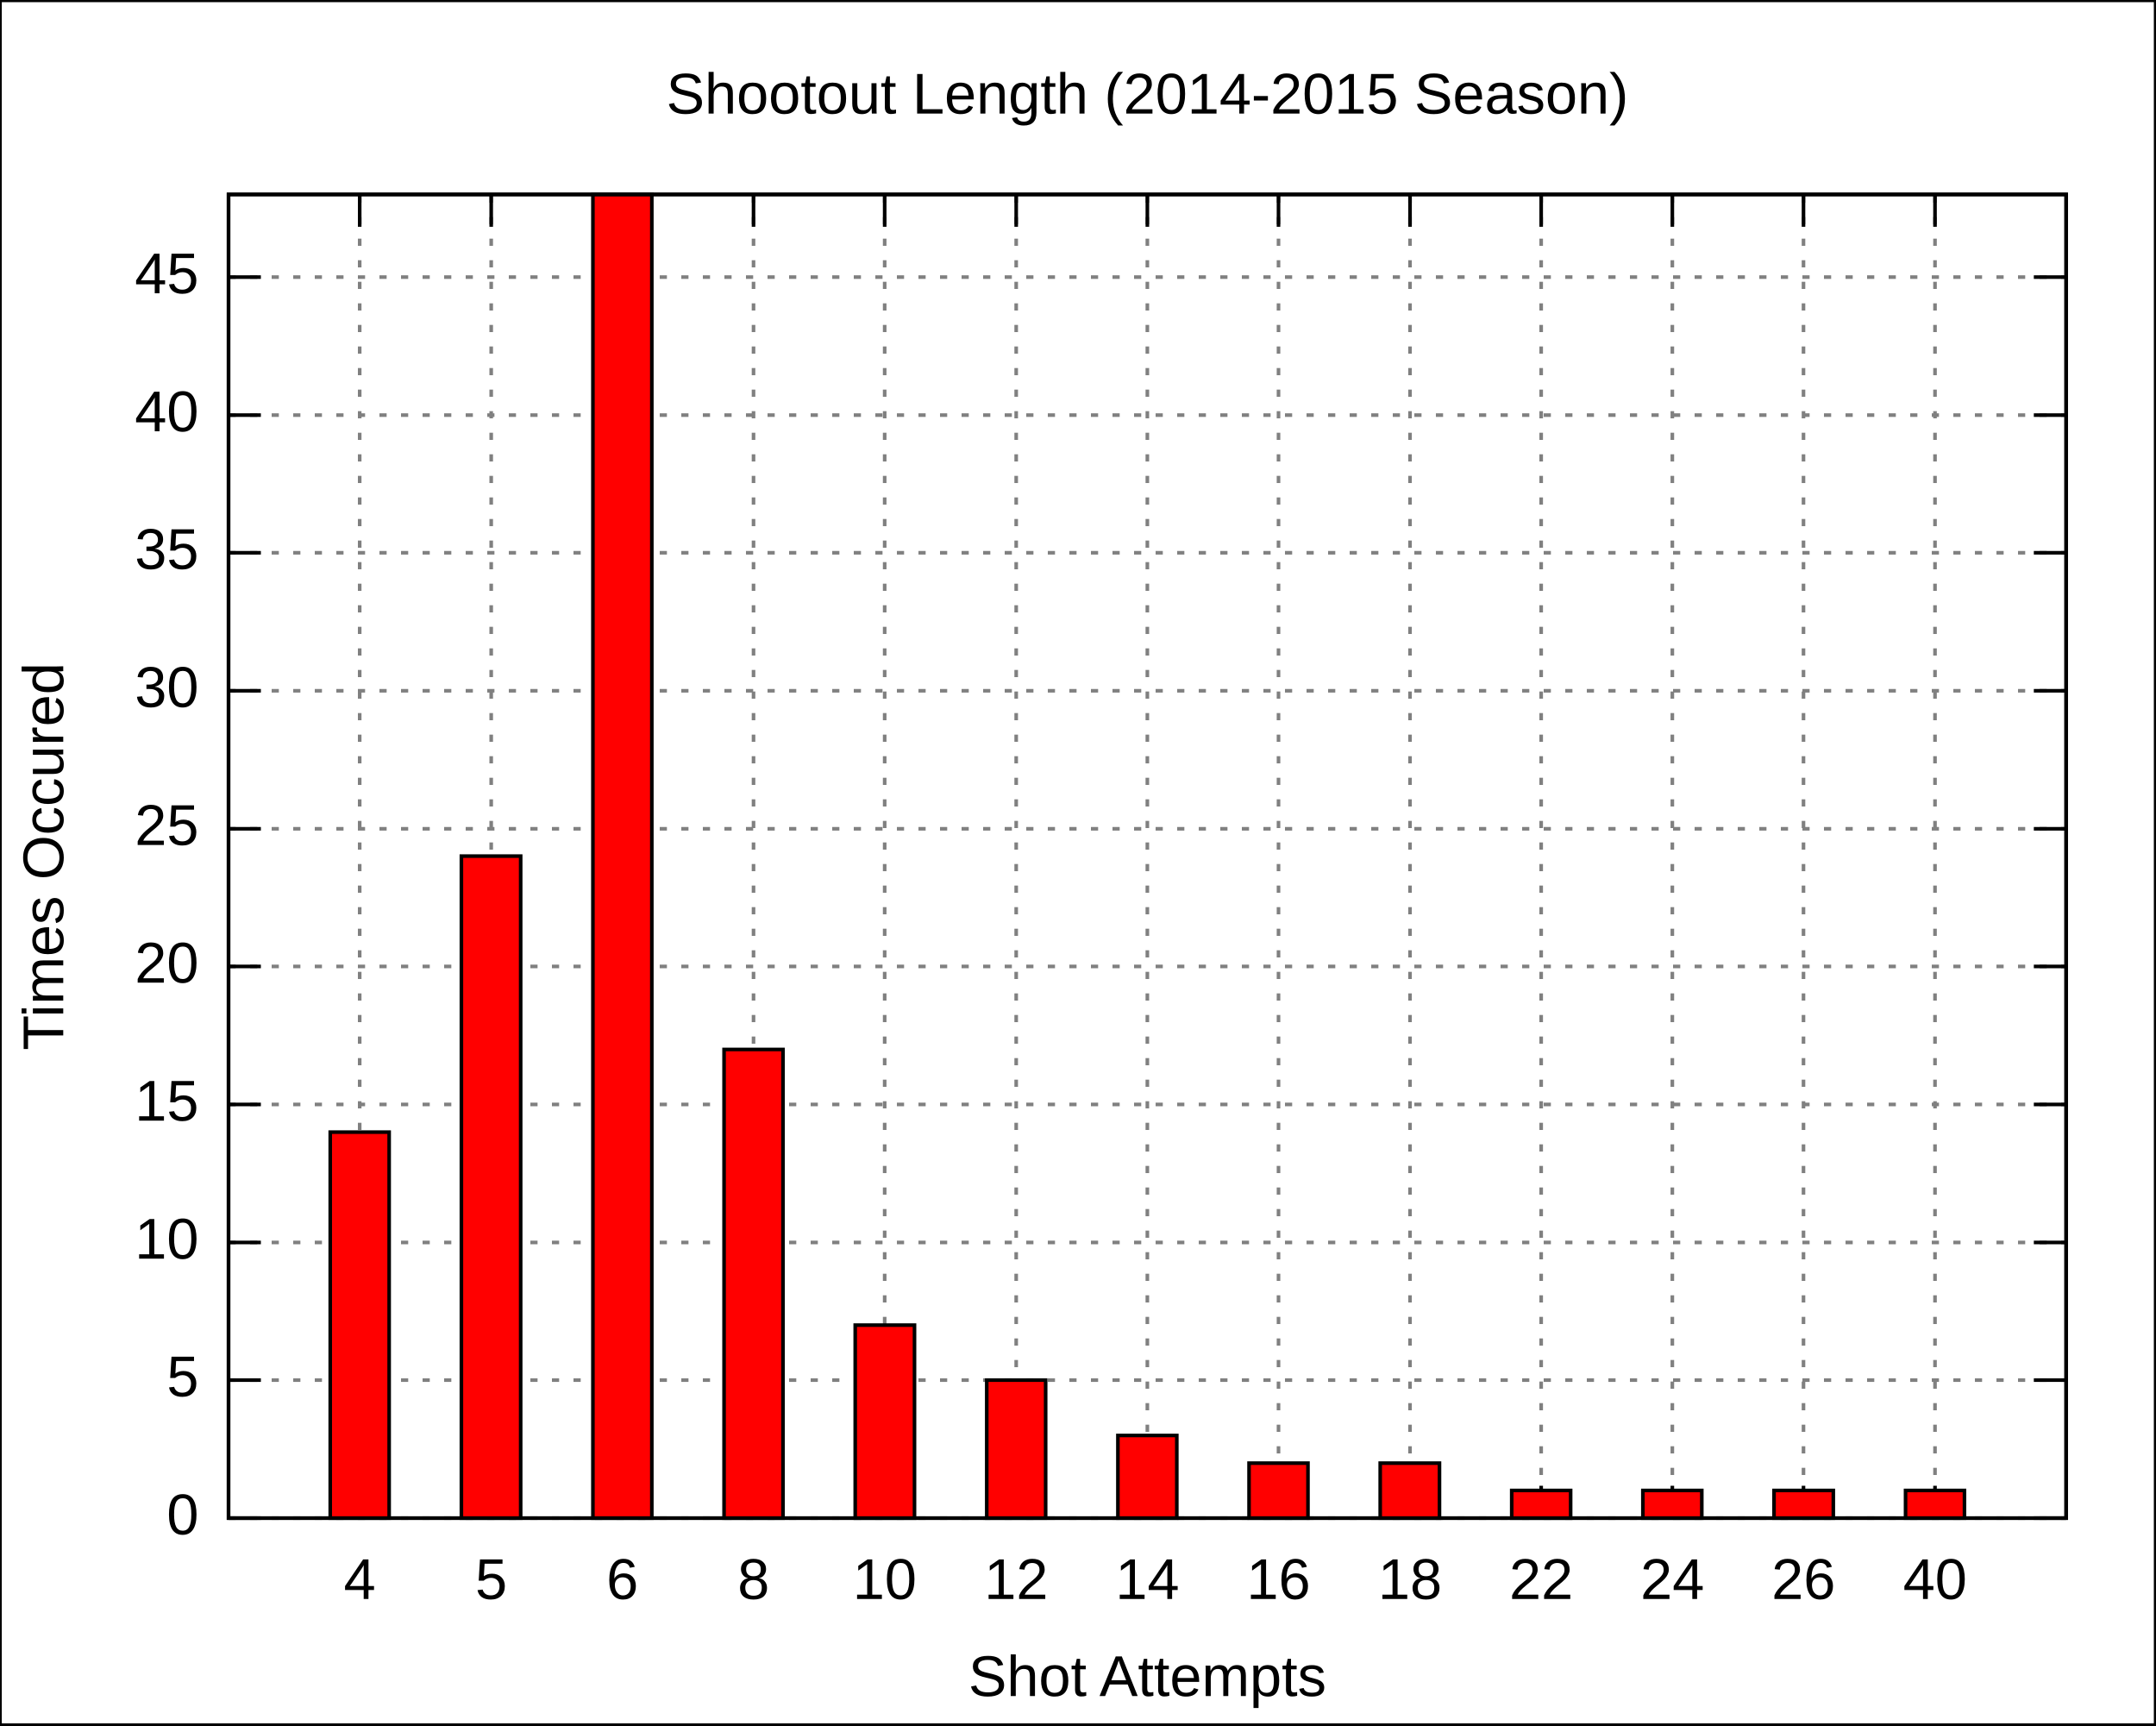
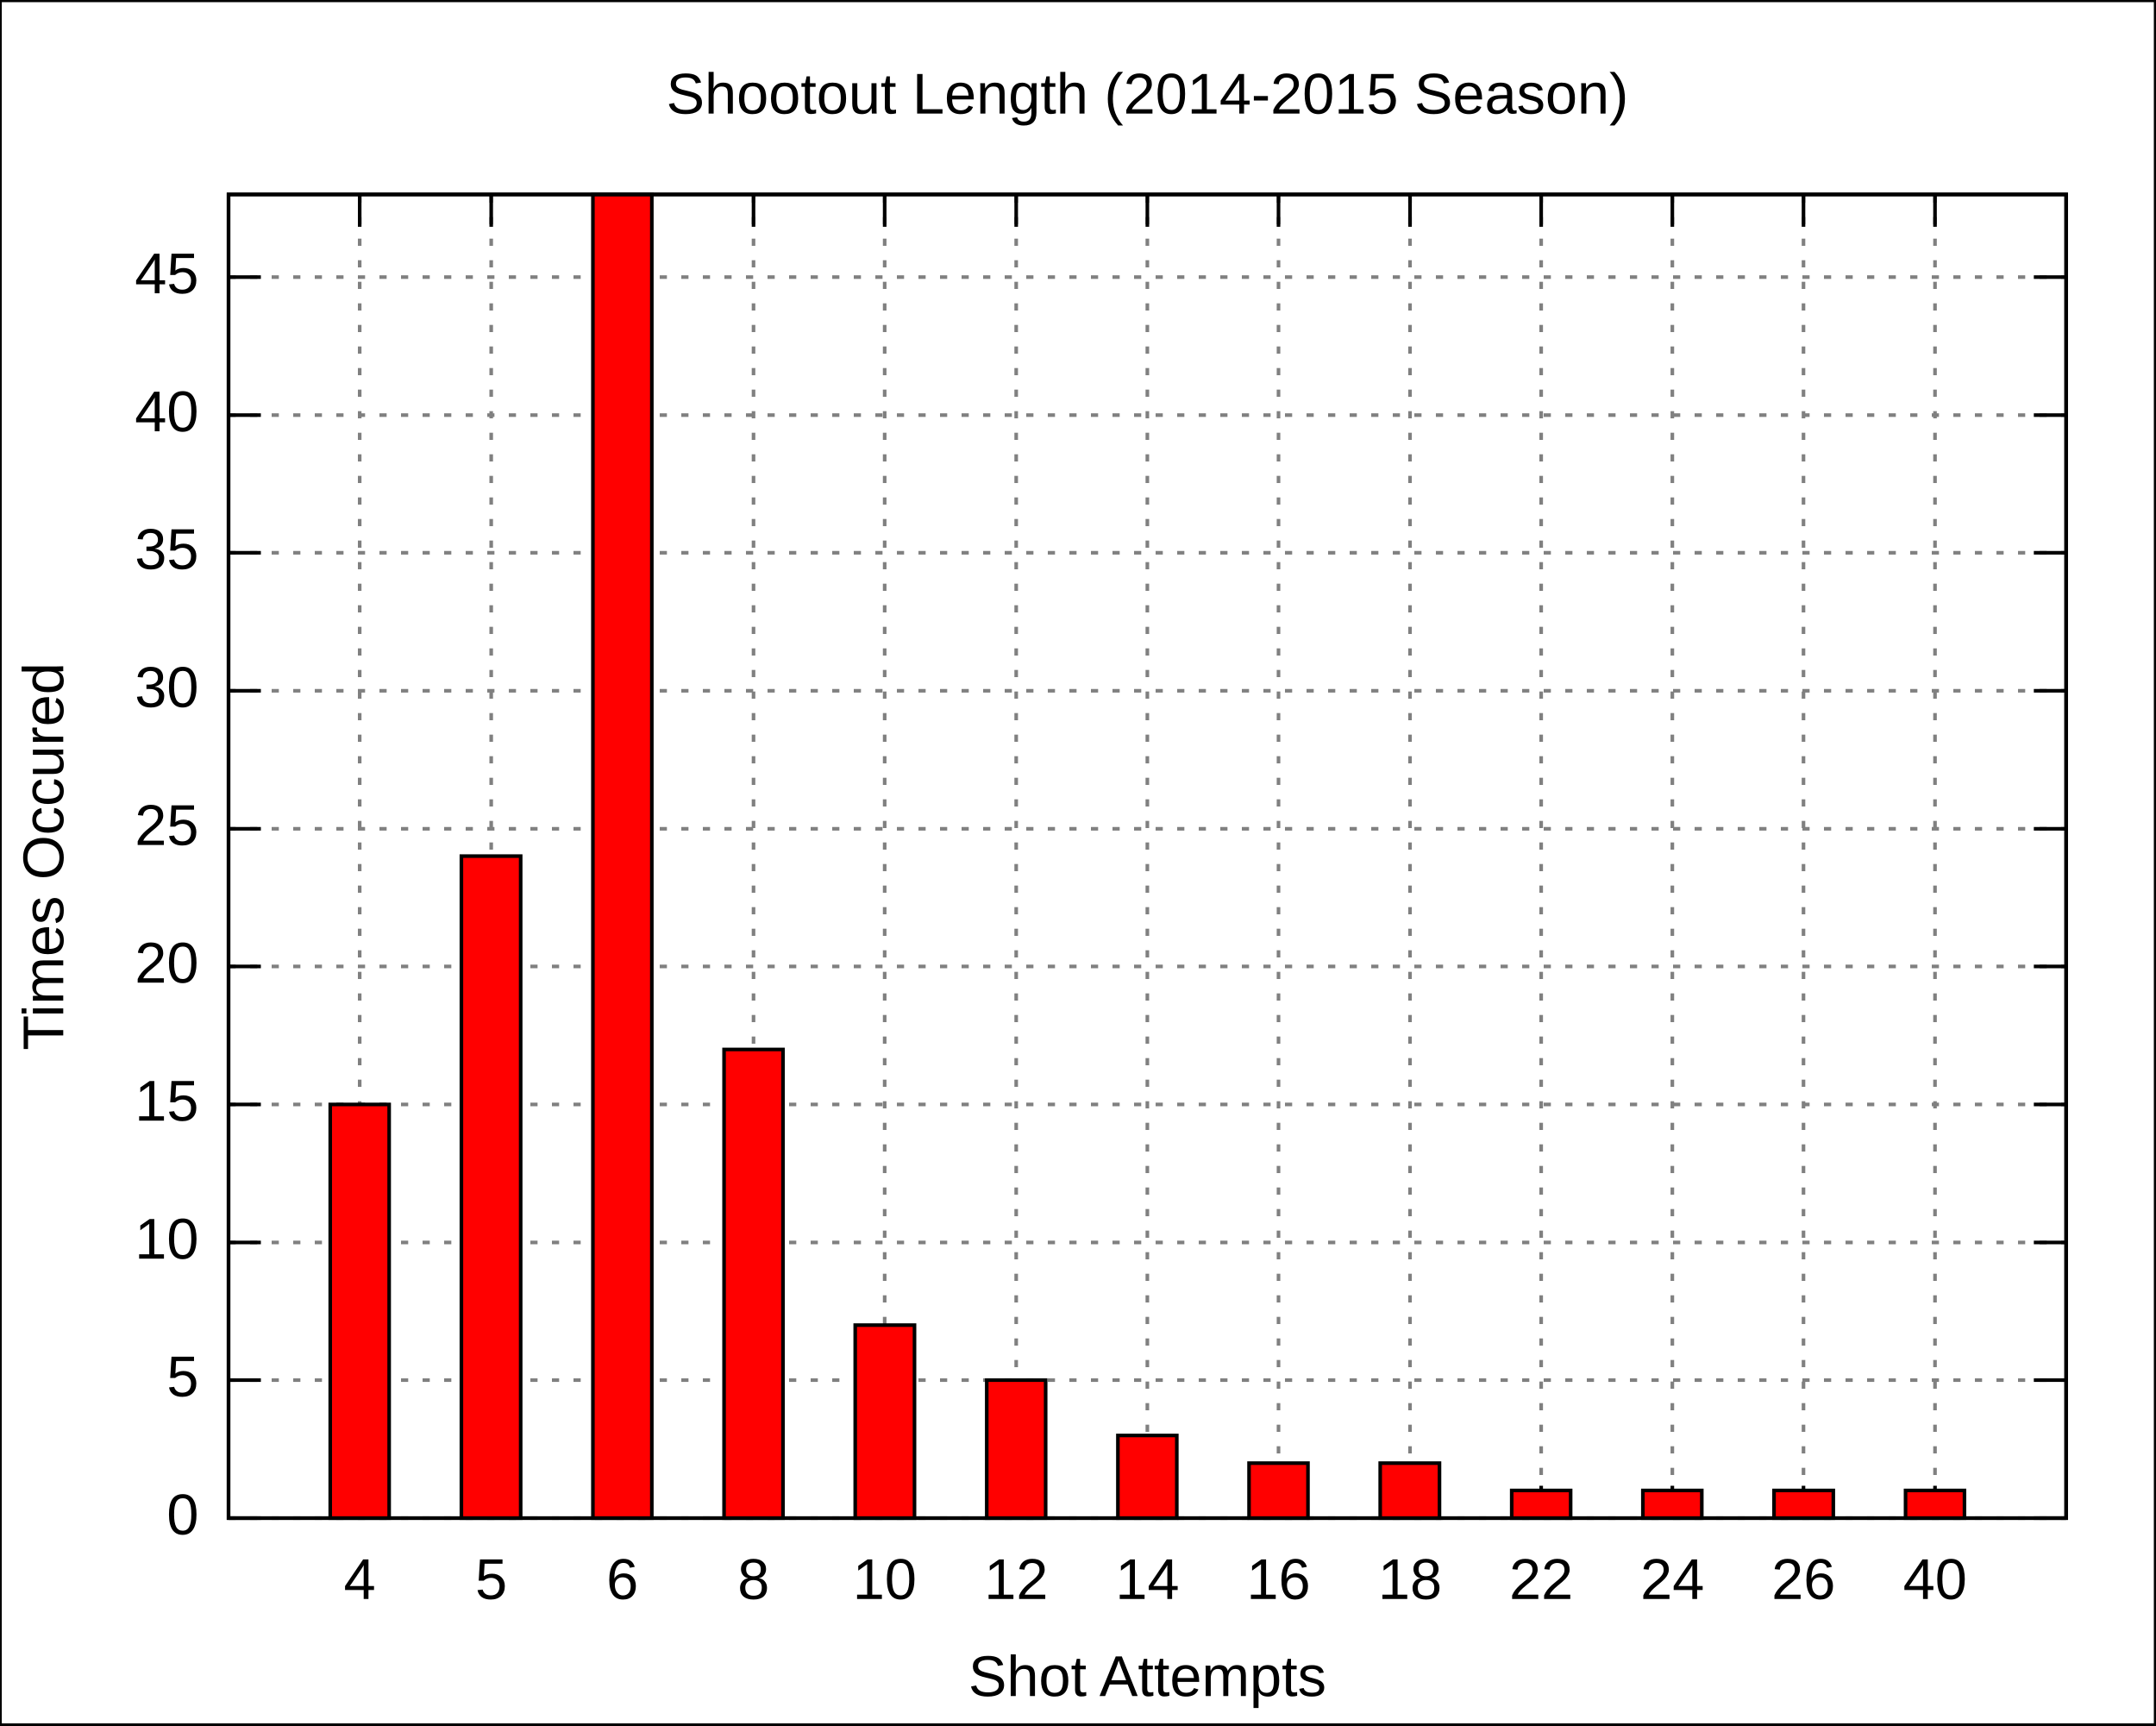
<svg xmlns="http://www.w3.org/2000/svg" xmlns:xlink="http://www.w3.org/1999/xlink" width="600" height="480" viewBox="0 0 600 480">
  <g id="gnuplot_canvas">
    <rect x="0" y="0" width="600" height="480" fill="none" />
    <defs>
      <circle id="gpDot" r="0.5" stroke-width="0.5" />
      <path id="gpPt0" stroke-width="0.222" stroke="currentColor" d="M-1,0 h2 M0,-1 v2" />
      <path id="gpPt1" stroke-width="0.222" stroke="currentColor" d="M-1,-1 L1,1 M1,-1 L-1,1" />
      <path id="gpPt2" stroke-width="0.222" stroke="currentColor" d="M-1,0 L1,0 M0,-1 L0,1 M-1,-1 L1,1 M-1,1 L1,-1" />
      <rect id="gpPt3" stroke-width="0.222" stroke="currentColor" x="-1" y="-1" width="2" height="2" />
      <rect id="gpPt4" stroke-width="0.222" stroke="currentColor" fill="currentColor" x="-1" y="-1" width="2" height="2" />
      <circle id="gpPt5" stroke-width="0.222" stroke="currentColor" cx="0" cy="0" r="1" />
      <use xlink:href="#gpPt5" id="gpPt6" fill="currentColor" stroke="none" />
      <path id="gpPt7" stroke-width="0.222" stroke="currentColor" d="M0,-1.33 L-1.33,0.67 L1.33,0.67 z" />
      <use xlink:href="#gpPt7" id="gpPt8" fill="currentColor" stroke="none" />
      <use xlink:href="#gpPt7" id="gpPt9" stroke="currentColor" transform="rotate(180)" />
      <use xlink:href="#gpPt9" id="gpPt10" fill="currentColor" stroke="none" />
      <use xlink:href="#gpPt3" id="gpPt11" stroke="currentColor" transform="rotate(45)" />
      <use xlink:href="#gpPt11" id="gpPt12" fill="currentColor" stroke="none" />
    </defs>
    <g style="fill:none; color:white; stroke:currentColor; stroke-width:1.00; stroke-linecap:butt; stroke-linejoin:miter">
</g>
    <g style="fill:none; color:black; stroke:currentColor; stroke-width:1.00; stroke-linecap:butt; stroke-linejoin:miter">
      <g style="stroke:none; shape-rendering:crispEdges">
        <polygon fill="rgb(255, 255, 255)" points="0.0,480.0 599.9,480.0 599.9,0.1 0.0,0.1 " />
      </g>
      <path stroke="black" d="M0.0,480.0 L0.0,0.1 L599.9,0.1 L599.9,480.0 L0.0,480.0  " />
    </g>
    <g style="fill:none; color:gray; stroke:currentColor; stroke-width:1.00; stroke-linecap:butt; stroke-linejoin:miter">
      <path stroke="gray" stroke-dasharray=" 2,4" class="gridline" d="M63.6,422.4 L575.0,422.4  " />
    </g>
    <g style="fill:none; color:black; stroke:currentColor; stroke-width:1.00; stroke-linecap:butt; stroke-linejoin:miter">
      <path stroke="black" d="M63.6,422.4 L72.6,422.4 M575.0,422.4 L566.0,422.4  " />
      <g transform="translate(55.3,426.9)" style="stroke:none; fill:black; font-family:Arial; font-size:12.00pt; text-anchor:end">
        <text> 0</text>
      </g>
    </g>
    <g style="fill:none; color:gray; stroke:currentColor; stroke-width:1.00; stroke-linecap:butt; stroke-linejoin:miter">
      <path stroke="gray" stroke-dasharray=" 2,4" class="gridline" d="M63.6,384.0 L575.0,384.0  " />
    </g>
    <g style="fill:none; color:black; stroke:currentColor; stroke-width:1.00; stroke-linecap:butt; stroke-linejoin:miter">
      <path stroke="black" d="M63.6,384.0 L72.6,384.0 M575.0,384.0 L566.0,384.0  " />
      <g transform="translate(55.3,388.5)" style="stroke:none; fill:black; font-family:Arial; font-size:12.00pt; text-anchor:end">
        <text> 5</text>
      </g>
    </g>
    <g style="fill:none; color:gray; stroke:currentColor; stroke-width:1.00; stroke-linecap:butt; stroke-linejoin:miter">
      <path stroke="gray" stroke-dasharray=" 2,4" class="gridline" d="M63.6,345.7 L575.0,345.7  " />
    </g>
    <g style="fill:none; color:black; stroke:currentColor; stroke-width:1.00; stroke-linecap:butt; stroke-linejoin:miter">
      <path stroke="black" d="M63.6,345.7 L72.6,345.7 M575.0,345.7 L566.0,345.7  " />
      <g transform="translate(55.3,350.2)" style="stroke:none; fill:black; font-family:Arial; font-size:12.00pt; text-anchor:end">
        <text> 10</text>
      </g>
    </g>
    <g style="fill:none; color:gray; stroke:currentColor; stroke-width:1.00; stroke-linecap:butt; stroke-linejoin:miter">
      <path stroke="gray" stroke-dasharray=" 2,4" class="gridline" d="M63.6,307.3 L575.0,307.3  " />
    </g>
    <g style="fill:none; color:black; stroke:currentColor; stroke-width:1.00; stroke-linecap:butt; stroke-linejoin:miter">
      <path stroke="black" d="M63.6,307.3 L72.6,307.3 M575.0,307.3 L566.0,307.3  " />
      <g transform="translate(55.3,311.8)" style="stroke:none; fill:black; font-family:Arial; font-size:12.00pt; text-anchor:end">
        <text> 15</text>
      </g>
    </g>
    <g style="fill:none; color:gray; stroke:currentColor; stroke-width:1.00; stroke-linecap:butt; stroke-linejoin:miter">
      <path stroke="gray" stroke-dasharray=" 2,4" class="gridline" d="M63.6,268.9 L575.0,268.9  " />
    </g>
    <g style="fill:none; color:black; stroke:currentColor; stroke-width:1.00; stroke-linecap:butt; stroke-linejoin:miter">
      <path stroke="black" d="M63.6,268.9 L72.6,268.9 M575.0,268.9 L566.0,268.9  " />
      <g transform="translate(55.3,273.4)" style="stroke:none; fill:black; font-family:Arial; font-size:12.00pt; text-anchor:end">
        <text> 20</text>
      </g>
    </g>
    <g style="fill:none; color:gray; stroke:currentColor; stroke-width:1.00; stroke-linecap:butt; stroke-linejoin:miter">
      <path stroke="gray" stroke-dasharray=" 2,4" class="gridline" d="M63.6,230.6 L575.0,230.6  " />
    </g>
    <g style="fill:none; color:black; stroke:currentColor; stroke-width:1.00; stroke-linecap:butt; stroke-linejoin:miter">
      <path stroke="black" d="M63.6,230.6 L72.6,230.6 M575.0,230.6 L566.0,230.6  " />
      <g transform="translate(55.3,235.1)" style="stroke:none; fill:black; font-family:Arial; font-size:12.00pt; text-anchor:end">
        <text> 25</text>
      </g>
    </g>
    <g style="fill:none; color:gray; stroke:currentColor; stroke-width:1.00; stroke-linecap:butt; stroke-linejoin:miter">
      <path stroke="gray" stroke-dasharray=" 2,4" class="gridline" d="M63.6,192.2 L575.0,192.2  " />
    </g>
    <g style="fill:none; color:black; stroke:currentColor; stroke-width:1.00; stroke-linecap:butt; stroke-linejoin:miter">
      <path stroke="black" d="M63.6,192.2 L72.6,192.2 M575.0,192.2 L566.0,192.2  " />
      <g transform="translate(55.3,196.7)" style="stroke:none; fill:black; font-family:Arial; font-size:12.00pt; text-anchor:end">
        <text> 30</text>
      </g>
    </g>
    <g style="fill:none; color:gray; stroke:currentColor; stroke-width:1.00; stroke-linecap:butt; stroke-linejoin:miter">
      <path stroke="gray" stroke-dasharray=" 2,4" class="gridline" d="M63.6,153.8 L575.0,153.8  " />
    </g>
    <g style="fill:none; color:black; stroke:currentColor; stroke-width:1.00; stroke-linecap:butt; stroke-linejoin:miter">
      <path stroke="black" d="M63.6,153.8 L72.6,153.8 M575.0,153.8 L566.0,153.8  " />
      <g transform="translate(55.3,158.3)" style="stroke:none; fill:black; font-family:Arial; font-size:12.00pt; text-anchor:end">
        <text> 35</text>
      </g>
    </g>
    <g style="fill:none; color:gray; stroke:currentColor; stroke-width:1.00; stroke-linecap:butt; stroke-linejoin:miter">
      <path stroke="gray" stroke-dasharray=" 2,4" class="gridline" d="M63.6,115.5 L575.0,115.5  " />
    </g>
    <g style="fill:none; color:black; stroke:currentColor; stroke-width:1.00; stroke-linecap:butt; stroke-linejoin:miter">
      <path stroke="black" d="M63.6,115.5 L72.6,115.5 M575.0,115.5 L566.0,115.5  " />
      <g transform="translate(55.3,120.0)" style="stroke:none; fill:black; font-family:Arial; font-size:12.00pt; text-anchor:end">
        <text> 40</text>
      </g>
    </g>
    <g style="fill:none; color:gray; stroke:currentColor; stroke-width:1.00; stroke-linecap:butt; stroke-linejoin:miter">
      <path stroke="gray" stroke-dasharray=" 2,4" class="gridline" d="M63.6,77.1 L575.0,77.1  " />
    </g>
    <g style="fill:none; color:black; stroke:currentColor; stroke-width:1.00; stroke-linecap:butt; stroke-linejoin:miter">
      <path stroke="black" d="M63.6,77.1 L72.6,77.1 M575.0,77.1 L566.0,77.1  " />
      <g transform="translate(55.3,81.6)" style="stroke:none; fill:black; font-family:Arial; font-size:12.00pt; text-anchor:end">
        <text> 45</text>
      </g>
    </g>
    <g style="fill:none; color:gray; stroke:currentColor; stroke-width:1.00; stroke-linecap:butt; stroke-linejoin:miter">
      <path stroke="gray" stroke-dasharray=" 2,4" class="gridline" d="M100.1,422.4 L100.1,54.1  " />
    </g>
    <g style="fill:none; color:black; stroke:currentColor; stroke-width:1.00; stroke-linecap:butt; stroke-linejoin:miter">
      <path stroke="black" d="M100.1,422.4 L100.1,413.4 M100.1,54.1 L100.1,63.1  " />
      <g transform="translate(100.1,444.9)" style="stroke:none; fill:black; font-family:Arial; font-size:12.00pt; text-anchor:middle">
        <text>4</text>
      </g>
    </g>
    <g style="fill:none; color:gray; stroke:currentColor; stroke-width:1.00; stroke-linecap:butt; stroke-linejoin:miter">
      <path stroke="gray" stroke-dasharray=" 2,4" class="gridline" d="M136.7,422.4 L136.7,54.1  " />
    </g>
    <g style="fill:none; color:black; stroke:currentColor; stroke-width:1.00; stroke-linecap:butt; stroke-linejoin:miter">
      <path stroke="black" d="M136.7,422.4 L136.7,413.4 M136.7,54.1 L136.7,63.1  " />
      <g transform="translate(136.7,444.9)" style="stroke:none; fill:black; font-family:Arial; font-size:12.00pt; text-anchor:middle">
        <text>5</text>
      </g>
    </g>
    <g style="fill:none; color:gray; stroke:currentColor; stroke-width:1.00; stroke-linecap:butt; stroke-linejoin:miter">
      <path stroke="gray" stroke-dasharray=" 2,4" class="gridline" d="M173.2,422.4 L173.2,54.1  " />
    </g>
    <g style="fill:none; color:black; stroke:currentColor; stroke-width:1.00; stroke-linecap:butt; stroke-linejoin:miter">
      <path stroke="black" d="M173.2,422.4 L173.2,413.4 M173.2,54.1 L173.2,63.1  " />
      <g transform="translate(173.2,444.9)" style="stroke:none; fill:black; font-family:Arial; font-size:12.00pt; text-anchor:middle">
        <text>6</text>
      </g>
    </g>
    <g style="fill:none; color:gray; stroke:currentColor; stroke-width:1.00; stroke-linecap:butt; stroke-linejoin:miter">
      <path stroke="gray" stroke-dasharray=" 2,4" class="gridline" d="M209.7,422.4 L209.7,54.1  " />
    </g>
    <g style="fill:none; color:black; stroke:currentColor; stroke-width:1.00; stroke-linecap:butt; stroke-linejoin:miter">
      <path stroke="black" d="M209.7,422.4 L209.7,413.4 M209.7,54.1 L209.7,63.1  " />
      <g transform="translate(209.7,444.9)" style="stroke:none; fill:black; font-family:Arial; font-size:12.00pt; text-anchor:middle">
        <text>8</text>
      </g>
    </g>
    <g style="fill:none; color:gray; stroke:currentColor; stroke-width:1.00; stroke-linecap:butt; stroke-linejoin:miter">
      <path stroke="gray" stroke-dasharray=" 2,4" class="gridline" d="M246.2,422.4 L246.2,54.1  " />
    </g>
    <g style="fill:none; color:black; stroke:currentColor; stroke-width:1.00; stroke-linecap:butt; stroke-linejoin:miter">
      <path stroke="black" d="M246.2,422.4 L246.2,413.4 M246.2,54.1 L246.2,63.1  " />
      <g transform="translate(246.2,444.9)" style="stroke:none; fill:black; font-family:Arial; font-size:12.00pt; text-anchor:middle">
        <text>10</text>
      </g>
    </g>
    <g style="fill:none; color:gray; stroke:currentColor; stroke-width:1.00; stroke-linecap:butt; stroke-linejoin:miter">
      <path stroke="gray" stroke-dasharray=" 2,4" class="gridline" d="M282.8,422.4 L282.8,54.1  " />
    </g>
    <g style="fill:none; color:black; stroke:currentColor; stroke-width:1.00; stroke-linecap:butt; stroke-linejoin:miter">
      <path stroke="black" d="M282.8,422.4 L282.8,413.4 M282.8,54.1 L282.8,63.1  " />
      <g transform="translate(282.8,444.9)" style="stroke:none; fill:black; font-family:Arial; font-size:12.00pt; text-anchor:middle">
        <text>12</text>
      </g>
    </g>
    <g style="fill:none; color:gray; stroke:currentColor; stroke-width:1.00; stroke-linecap:butt; stroke-linejoin:miter">
      <path stroke="gray" stroke-dasharray=" 2,4" class="gridline" d="M319.3,422.4 L319.3,54.1  " />
    </g>
    <g style="fill:none; color:black; stroke:currentColor; stroke-width:1.00; stroke-linecap:butt; stroke-linejoin:miter">
      <path stroke="black" d="M319.3,422.4 L319.3,413.4 M319.3,54.1 L319.3,63.1  " />
      <g transform="translate(319.3,444.9)" style="stroke:none; fill:black; font-family:Arial; font-size:12.00pt; text-anchor:middle">
        <text>14</text>
      </g>
    </g>
    <g style="fill:none; color:gray; stroke:currentColor; stroke-width:1.00; stroke-linecap:butt; stroke-linejoin:miter">
      <path stroke="gray" stroke-dasharray=" 2,4" class="gridline" d="M355.8,422.4 L355.8,54.1  " />
    </g>
    <g style="fill:none; color:black; stroke:currentColor; stroke-width:1.00; stroke-linecap:butt; stroke-linejoin:miter">
      <path stroke="black" d="M355.8,422.4 L355.8,413.4 M355.8,54.1 L355.8,63.1  " />
      <g transform="translate(355.8,444.9)" style="stroke:none; fill:black; font-family:Arial; font-size:12.00pt; text-anchor:middle">
        <text>16</text>
      </g>
    </g>
    <g style="fill:none; color:gray; stroke:currentColor; stroke-width:1.00; stroke-linecap:butt; stroke-linejoin:miter">
      <path stroke="gray" stroke-dasharray=" 2,4" class="gridline" d="M392.4,422.4 L392.4,54.1  " />
    </g>
    <g style="fill:none; color:black; stroke:currentColor; stroke-width:1.00; stroke-linecap:butt; stroke-linejoin:miter">
      <path stroke="black" d="M392.4,422.4 L392.4,413.4 M392.4,54.1 L392.4,63.1  " />
      <g transform="translate(392.4,444.9)" style="stroke:none; fill:black; font-family:Arial; font-size:12.00pt; text-anchor:middle">
        <text>18</text>
      </g>
    </g>
    <g style="fill:none; color:gray; stroke:currentColor; stroke-width:1.00; stroke-linecap:butt; stroke-linejoin:miter">
      <path stroke="gray" stroke-dasharray=" 2,4" class="gridline" d="M428.9,422.4 L428.9,54.1  " />
    </g>
    <g style="fill:none; color:black; stroke:currentColor; stroke-width:1.00; stroke-linecap:butt; stroke-linejoin:miter">
      <path stroke="black" d="M428.9,422.4 L428.9,413.4 M428.9,54.1 L428.9,63.1  " />
      <g transform="translate(428.9,444.9)" style="stroke:none; fill:black; font-family:Arial; font-size:12.00pt; text-anchor:middle">
        <text>22</text>
      </g>
    </g>
    <g style="fill:none; color:gray; stroke:currentColor; stroke-width:1.00; stroke-linecap:butt; stroke-linejoin:miter">
      <path stroke="gray" stroke-dasharray=" 2,4" class="gridline" d="M465.4,422.4 L465.4,54.1  " />
    </g>
    <g style="fill:none; color:black; stroke:currentColor; stroke-width:1.00; stroke-linecap:butt; stroke-linejoin:miter">
      <path stroke="black" d="M465.4,422.4 L465.4,413.4 M465.4,54.1 L465.4,63.1  " />
      <g transform="translate(465.4,444.9)" style="stroke:none; fill:black; font-family:Arial; font-size:12.00pt; text-anchor:middle">
        <text>24</text>
      </g>
    </g>
    <g style="fill:none; color:gray; stroke:currentColor; stroke-width:1.00; stroke-linecap:butt; stroke-linejoin:miter">
      <path stroke="gray" stroke-dasharray=" 2,4" class="gridline" d="M501.9,422.4 L501.9,54.1  " />
    </g>
    <g style="fill:none; color:black; stroke:currentColor; stroke-width:1.00; stroke-linecap:butt; stroke-linejoin:miter">
      <path stroke="black" d="M501.9,422.4 L501.9,413.4 M501.9,54.1 L501.9,63.1  " />
      <g transform="translate(501.9,444.9)" style="stroke:none; fill:black; font-family:Arial; font-size:12.00pt; text-anchor:middle">
        <text>26</text>
      </g>
    </g>
    <g style="fill:none; color:gray; stroke:currentColor; stroke-width:1.00; stroke-linecap:butt; stroke-linejoin:miter">
      <path stroke="gray" stroke-dasharray=" 2,4" class="gridline" d="M538.5,422.4 L538.5,54.1  " />
    </g>
    <g style="fill:none; color:black; stroke:currentColor; stroke-width:1.00; stroke-linecap:butt; stroke-linejoin:miter">
      <path stroke="black" d="M538.5,422.4 L538.5,413.4 M538.5,54.1 L538.5,63.1  " />
      <g transform="translate(538.5,444.9)" style="stroke:none; fill:black; font-family:Arial; font-size:12.00pt; text-anchor:middle">
        <text>40</text>
      </g>
      <path stroke="black" d="M63.6,54.1 L63.6,422.4 L575.0,422.4 L575.0,54.1 L63.6,54.1 Z  " />
      <g transform="translate(17.6,238.3) rotate(270)" style="stroke:none; fill:black; font-family:Arial; font-size:12.00pt; text-anchor:middle">
        <text>Times Occured</text>
      </g>
      <g transform="translate(319.3,471.9)" style="stroke:none; fill:black; font-family:Arial; font-size:12.00pt; text-anchor:middle">
        <text>Shot Attempts</text>
      </g>
      <g transform="translate(319.3,31.6)" style="stroke:none; fill:black; font-family:Arial; font-size:12.00pt; text-anchor:middle">
        <text>Shootout Length (2014-2015 Season)</text>
      </g>
    </g>
    <g id="gnuplot_plot_1">
      <g style="fill:none; color:red; stroke:currentColor; stroke-width:1.00; stroke-linecap:butt; stroke-linejoin:miter">
        <g style="stroke:none; shape-rendering:crispEdges">
-           <polygon fill="red" points="91.9,422.4 108.4,422.4 108.4,314.9 91.9,314.9 " />
-         </g>
-         <path stroke="black" d="M91.9,422.4 L91.9,315.0 L108.3,315.0 L108.3,422.4 L91.9,422.4 Z  " />
+           <polygon fill="red" points="91.9,422.4 108.4,422.4 108.4,307.2 91.9,307.2 " />
+         </g>
+         <path stroke="black" d="M91.9,422.4 L91.9,307.3 L108.3,307.3 L108.3,422.4 L91.9,422.4 Z  " />
        <g style="stroke:none; shape-rendering:crispEdges">
          <polygon fill="currentColor" points="128.4,422.4 145.0,422.4 145.0,238.1 128.4,238.1 " />
        </g>
        <path stroke="black" d="M128.4,422.4 L128.4,238.2 L144.9,238.2 L144.9,422.4 L128.4,422.4 Z  " />
        <g style="stroke:none; shape-rendering:crispEdges">
          <polygon fill="currentColor" points="165.0,422.4 181.5,422.4 181.5,54.0 165.0,54.0 " />
        </g>
        <path stroke="black" d="M165.0,422.4 L165.0,54.1 L181.4,54.1 L181.4,422.4 L165.0,422.4 Z  " />
        <g style="stroke:none; shape-rendering:crispEdges">
          <polygon fill="currentColor" points="201.5,422.4 218.0,422.4 218.0,291.9 201.5,291.9 " />
        </g>
        <path stroke="black" d="M201.5,422.4 L201.5,292.0 L217.9,292.0 L217.9,422.4 L201.5,422.4 Z  " />
        <g style="stroke:none; shape-rendering:crispEdges">
          <polygon fill="currentColor" points="238.0,422.4 254.6,422.4 254.6,368.6 238.0,368.6 " />
        </g>
        <path stroke="black" d="M238.0,422.4 L238.0,368.7 L254.5,368.7 L254.5,422.4 L238.0,422.4 Z  " />
        <g style="stroke:none; shape-rendering:crispEdges">
          <polygon fill="currentColor" points="274.6,422.4 291.1,422.4 291.1,383.9 274.6,383.9 " />
        </g>
        <path stroke="black" d="M274.6,422.4 L274.6,384.0 L291.0,384.0 L291.0,422.4 L274.6,422.4 Z  " />
        <g style="stroke:none; shape-rendering:crispEdges">
          <polygon fill="currentColor" points="311.1,422.4 327.6,422.4 327.6,399.3 311.1,399.3 " />
        </g>
        <path stroke="black" d="M311.1,422.4 L311.1,399.4 L327.5,399.4 L327.5,422.4 L311.1,422.4 Z  " />
        <g style="stroke:none; shape-rendering:crispEdges">
          <polygon fill="currentColor" points="347.6,422.4 364.1,422.4 364.1,407.0 347.6,407.0 " />
        </g>
        <path stroke="black" d="M347.6,422.4 L347.6,407.1 L364.0,407.1 L364.0,422.4 L347.6,422.4 Z  " />
        <g style="stroke:none; shape-rendering:crispEdges">
          <polygon fill="currentColor" points="384.1,422.4 400.7,422.4 400.7,407.0 384.1,407.0 " />
        </g>
        <path stroke="black" d="M384.1,422.4 L384.1,407.1 L400.6,407.1 L400.6,422.4 L384.1,422.4 Z  " />
        <g style="stroke:none; shape-rendering:crispEdges">
          <polygon fill="currentColor" points="420.7,422.4 437.2,422.4 437.2,414.6 420.7,414.6 " />
        </g>
        <path stroke="black" d="M420.7,422.4 L420.7,414.7 L437.1,414.7 L437.1,422.4 L420.7,422.4 Z  " />
        <g style="stroke:none; shape-rendering:crispEdges">
          <polygon fill="currentColor" points="457.2,422.4 473.7,422.4 473.7,414.6 457.2,414.6 " />
        </g>
        <path stroke="black" d="M457.2,422.4 L457.2,414.7 L473.6,414.7 L473.6,422.4 L457.2,422.4 Z  " />
        <g style="stroke:none; shape-rendering:crispEdges">
          <polygon fill="currentColor" points="493.7,422.4 510.3,422.4 510.3,414.6 493.7,414.6 " />
        </g>
        <path stroke="black" d="M493.7,422.4 L493.7,414.7 L510.2,414.7 L510.2,422.4 L493.7,422.4 Z  " />
        <g style="stroke:none; shape-rendering:crispEdges">
          <polygon fill="currentColor" points="530.3,422.4 546.8,422.4 546.8,414.6 530.3,414.6 " />
        </g>
        <path stroke="black" d="M530.3,422.4 L530.3,414.7 L546.7,414.7 L546.7,422.4 L530.3,422.4 Z  " />
      </g>
    </g>
    <g style="fill:none; color:black; stroke:currentColor; stroke-width:1.00; stroke-linecap:butt; stroke-linejoin:miter">
      <path stroke="black" d="M63.6,54.1 L63.6,422.4 L575.0,422.4 L575.0,54.1 L63.6,54.1 Z  " />
    </g>
  </g>
</svg>
